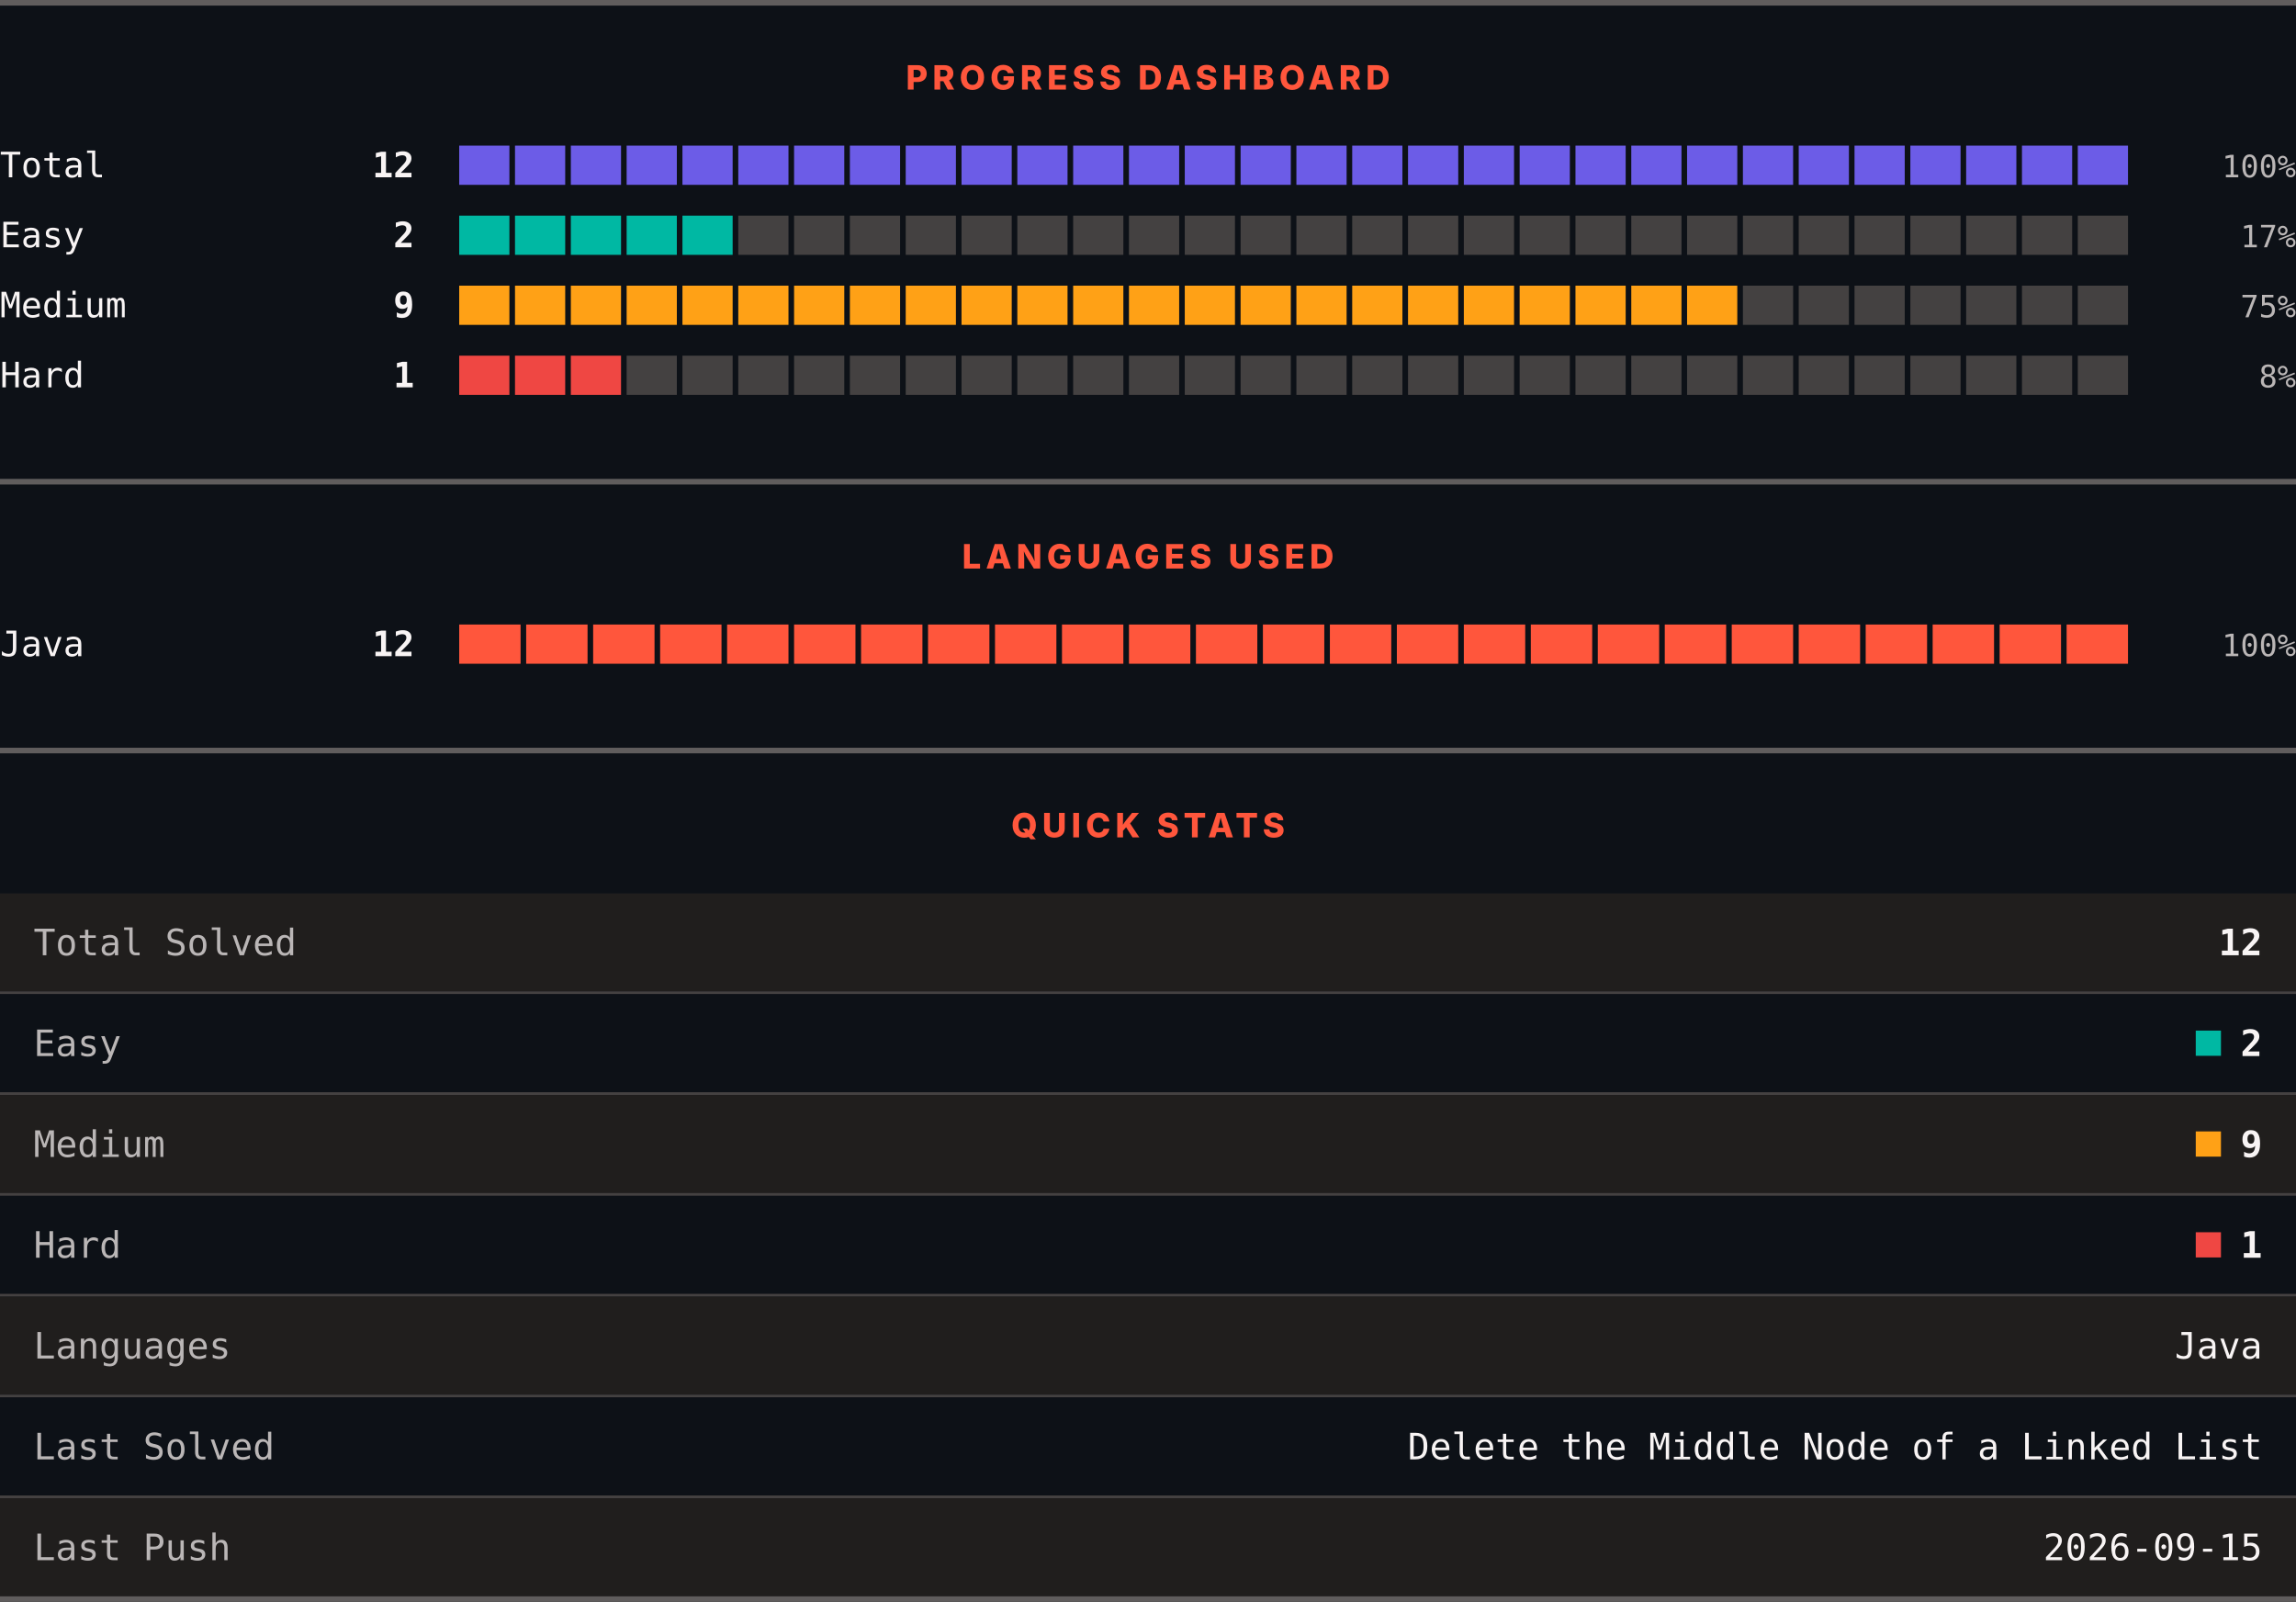
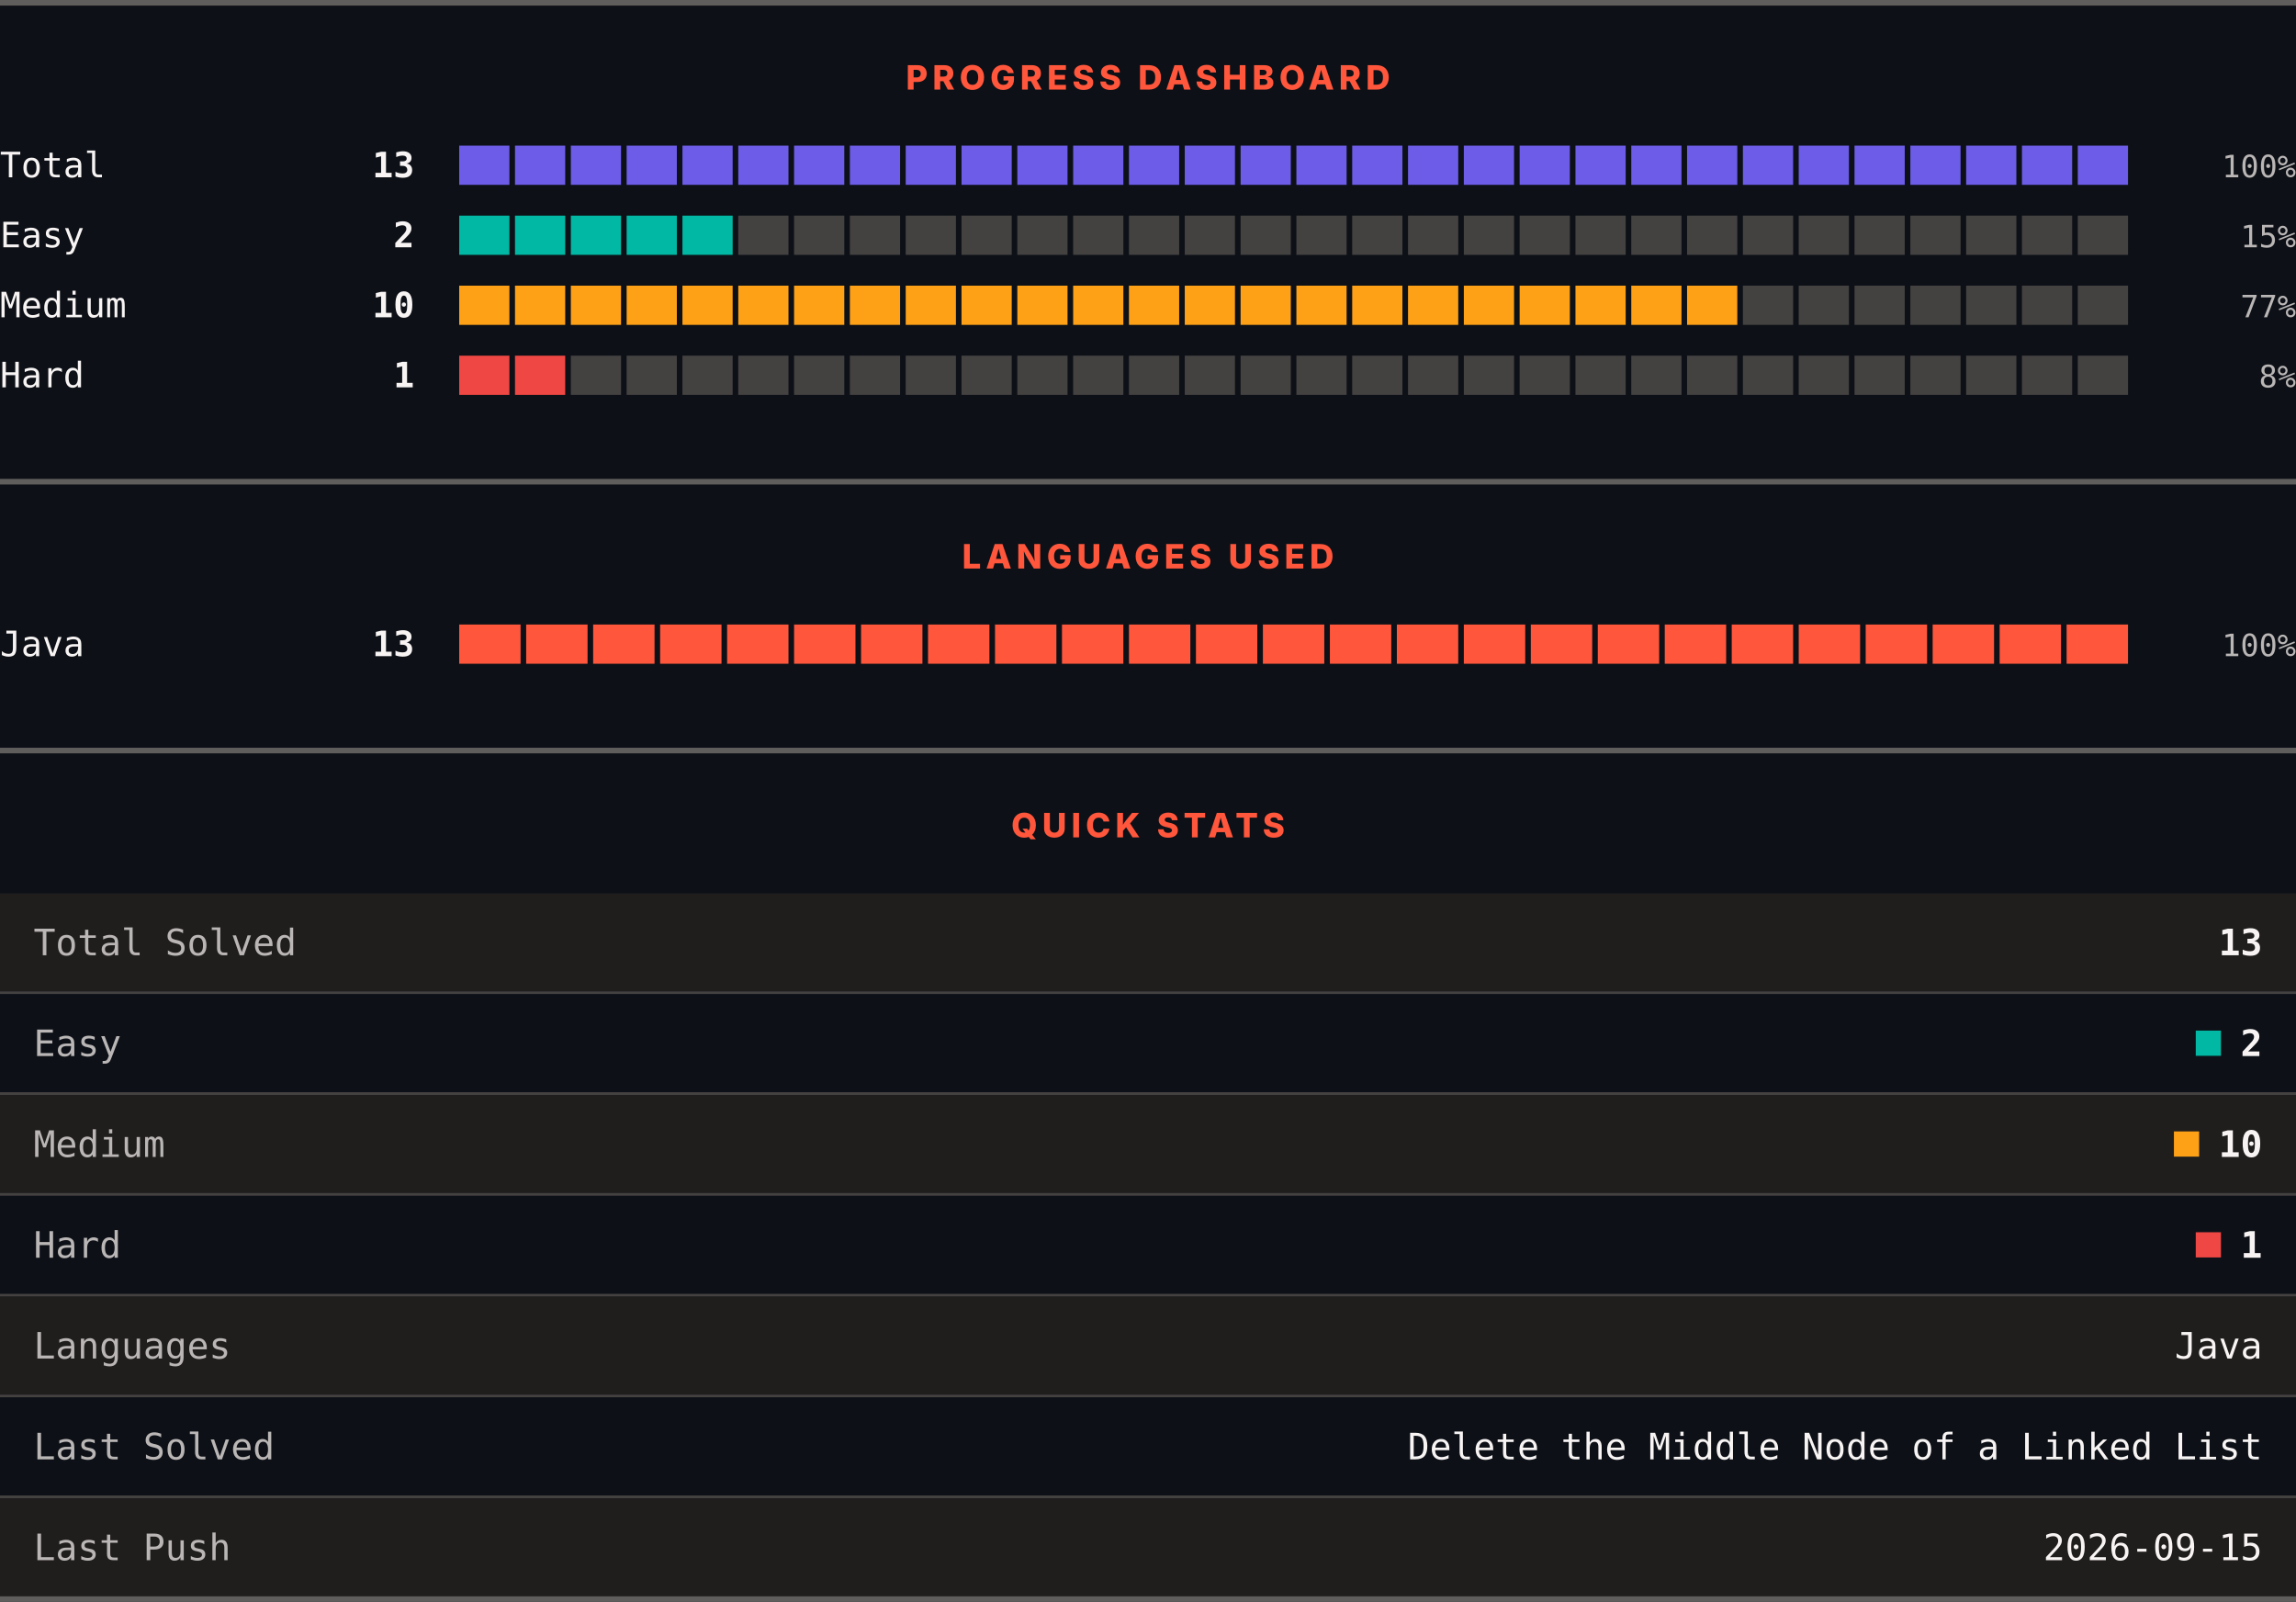
<svg xmlns="http://www.w3.org/2000/svg" width="820" height="572" viewBox="0 0 820 572" role="img" aria-label="LeetCode progress, languages and quick stats">
  <rect width="820" height="572" fill="#0d1117" />
  <rect x="0" y="0" width="820" height="2" fill="#605d5d" />
  <text x="410" y="32" text-anchor="middle" font-family="Archivo, system-ui, -apple-system, Segoe UI, sans-serif" font-size="12" font-weight="800" letter-spacing="1.68" fill="#ff563c">PROGRESS DASHBOARD</text>
  <text x="0" y="63.3" font-family="ui-monospace, SFMono-Regular, Menlo, Consolas, monospace" font-size="12.5" fill="#f8f4f4">Total</text>
-   <text x="148" y="63.3" text-anchor="end" font-family="ui-monospace, SFMono-Regular, Menlo, Consolas, monospace" font-size="12.5" font-weight="700" fill="#f8f4f4">12</text>
+   <text x="148" y="63.3" text-anchor="end" font-family="ui-monospace, SFMono-Regular, Menlo, Consolas, monospace" font-size="12.5" font-weight="700" fill="#f8f4f4">13</text>
  <rect x="164.00" y="52" width="17.93" height="14" fill="#6c5ce7" />
  <rect x="183.93" y="52" width="17.93" height="14" fill="#6c5ce7" />
  <rect x="203.87" y="52" width="17.93" height="14" fill="#6c5ce7" />
  <rect x="223.80" y="52" width="17.93" height="14" fill="#6c5ce7" />
  <rect x="243.73" y="52" width="17.93" height="14" fill="#6c5ce7" />
  <rect x="263.67" y="52" width="17.93" height="14" fill="#6c5ce7" />
  <rect x="283.60" y="52" width="17.93" height="14" fill="#6c5ce7" />
  <rect x="303.53" y="52" width="17.93" height="14" fill="#6c5ce7" />
  <rect x="323.47" y="52" width="17.93" height="14" fill="#6c5ce7" />
  <rect x="343.40" y="52" width="17.93" height="14" fill="#6c5ce7" />
  <rect x="363.33" y="52" width="17.93" height="14" fill="#6c5ce7" />
  <rect x="383.27" y="52" width="17.93" height="14" fill="#6c5ce7" />
  <rect x="403.20" y="52" width="17.93" height="14" fill="#6c5ce7" />
  <rect x="423.13" y="52" width="17.93" height="14" fill="#6c5ce7" />
  <rect x="443.07" y="52" width="17.93" height="14" fill="#6c5ce7" />
  <rect x="463.00" y="52" width="17.93" height="14" fill="#6c5ce7" />
  <rect x="482.93" y="52" width="17.93" height="14" fill="#6c5ce7" />
  <rect x="502.87" y="52" width="17.93" height="14" fill="#6c5ce7" />
  <rect x="522.80" y="52" width="17.93" height="14" fill="#6c5ce7" />
  <rect x="542.73" y="52" width="17.93" height="14" fill="#6c5ce7" />
  <rect x="562.67" y="52" width="17.93" height="14" fill="#6c5ce7" />
  <rect x="582.60" y="52" width="17.93" height="14" fill="#6c5ce7" />
  <rect x="602.53" y="52" width="17.93" height="14" fill="#6c5ce7" />
  <rect x="622.47" y="52" width="17.93" height="14" fill="#6c5ce7" />
  <rect x="642.40" y="52" width="17.93" height="14" fill="#6c5ce7" />
  <rect x="662.33" y="52" width="17.93" height="14" fill="#6c5ce7" />
  <rect x="682.27" y="52" width="17.93" height="14" fill="#6c5ce7" />
  <rect x="702.20" y="52" width="17.93" height="14" fill="#6c5ce7" />
  <rect x="722.13" y="52" width="17.93" height="14" fill="#6c5ce7" />
  <rect x="742.07" y="52" width="17.93" height="14" fill="#6c5ce7" />
  <text x="820" y="63.3" text-anchor="end" font-family="ui-monospace, SFMono-Regular, Menlo, Consolas, monospace" font-size="11" fill="#bab6b6">100%</text>
  <text x="0" y="88.3" font-family="ui-monospace, SFMono-Regular, Menlo, Consolas, monospace" font-size="12.5" fill="#f8f4f4">Easy</text>
  <text x="148" y="88.3" text-anchor="end" font-family="ui-monospace, SFMono-Regular, Menlo, Consolas, monospace" font-size="12.5" font-weight="700" fill="#f8f4f4">2</text>
  <rect x="164.00" y="77" width="17.93" height="14" fill="#00b8a3" />
  <rect x="183.93" y="77" width="17.93" height="14" fill="#00b8a3" />
  <rect x="203.87" y="77" width="17.93" height="14" fill="#00b8a3" />
  <rect x="223.80" y="77" width="17.93" height="14" fill="#00b8a3" />
  <rect x="243.73" y="77" width="17.93" height="14" fill="#00b8a3" />
  <rect x="263.67" y="77" width="17.93" height="14" fill="#444141" />
  <rect x="283.60" y="77" width="17.93" height="14" fill="#444141" />
  <rect x="303.53" y="77" width="17.93" height="14" fill="#444141" />
  <rect x="323.47" y="77" width="17.93" height="14" fill="#444141" />
  <rect x="343.40" y="77" width="17.93" height="14" fill="#444141" />
  <rect x="363.33" y="77" width="17.93" height="14" fill="#444141" />
  <rect x="383.27" y="77" width="17.93" height="14" fill="#444141" />
  <rect x="403.20" y="77" width="17.93" height="14" fill="#444141" />
  <rect x="423.13" y="77" width="17.93" height="14" fill="#444141" />
  <rect x="443.07" y="77" width="17.93" height="14" fill="#444141" />
  <rect x="463.00" y="77" width="17.93" height="14" fill="#444141" />
  <rect x="482.93" y="77" width="17.93" height="14" fill="#444141" />
  <rect x="502.87" y="77" width="17.93" height="14" fill="#444141" />
  <rect x="522.80" y="77" width="17.93" height="14" fill="#444141" />
  <rect x="542.73" y="77" width="17.93" height="14" fill="#444141" />
  <rect x="562.67" y="77" width="17.93" height="14" fill="#444141" />
  <rect x="582.60" y="77" width="17.93" height="14" fill="#444141" />
  <rect x="602.53" y="77" width="17.93" height="14" fill="#444141" />
  <rect x="622.47" y="77" width="17.93" height="14" fill="#444141" />
  <rect x="642.40" y="77" width="17.93" height="14" fill="#444141" />
  <rect x="662.33" y="77" width="17.93" height="14" fill="#444141" />
  <rect x="682.27" y="77" width="17.93" height="14" fill="#444141" />
  <rect x="702.20" y="77" width="17.93" height="14" fill="#444141" />
  <rect x="722.13" y="77" width="17.93" height="14" fill="#444141" />
  <rect x="742.07" y="77" width="17.93" height="14" fill="#444141" />
-   <text x="820" y="88.3" text-anchor="end" font-family="ui-monospace, SFMono-Regular, Menlo, Consolas, monospace" font-size="11" fill="#bab6b6">17%</text>
+   <text x="820" y="88.3" text-anchor="end" font-family="ui-monospace, SFMono-Regular, Menlo, Consolas, monospace" font-size="11" fill="#bab6b6">15%</text>
  <text x="0" y="113.3" font-family="ui-monospace, SFMono-Regular, Menlo, Consolas, monospace" font-size="12.5" fill="#f8f4f4">Medium</text>
-   <text x="148" y="113.3" text-anchor="end" font-family="ui-monospace, SFMono-Regular, Menlo, Consolas, monospace" font-size="12.5" font-weight="700" fill="#f8f4f4">9</text>
+   <text x="148" y="113.3" text-anchor="end" font-family="ui-monospace, SFMono-Regular, Menlo, Consolas, monospace" font-size="12.5" font-weight="700" fill="#f8f4f4">10</text>
  <rect x="164.00" y="102" width="17.93" height="14" fill="#ffa116" />
  <rect x="183.93" y="102" width="17.93" height="14" fill="#ffa116" />
  <rect x="203.87" y="102" width="17.93" height="14" fill="#ffa116" />
  <rect x="223.80" y="102" width="17.93" height="14" fill="#ffa116" />
  <rect x="243.73" y="102" width="17.93" height="14" fill="#ffa116" />
  <rect x="263.67" y="102" width="17.93" height="14" fill="#ffa116" />
  <rect x="283.60" y="102" width="17.93" height="14" fill="#ffa116" />
  <rect x="303.53" y="102" width="17.93" height="14" fill="#ffa116" />
  <rect x="323.47" y="102" width="17.93" height="14" fill="#ffa116" />
  <rect x="343.40" y="102" width="17.93" height="14" fill="#ffa116" />
  <rect x="363.33" y="102" width="17.93" height="14" fill="#ffa116" />
  <rect x="383.27" y="102" width="17.93" height="14" fill="#ffa116" />
  <rect x="403.20" y="102" width="17.93" height="14" fill="#ffa116" />
  <rect x="423.13" y="102" width="17.93" height="14" fill="#ffa116" />
  <rect x="443.07" y="102" width="17.93" height="14" fill="#ffa116" />
  <rect x="463.00" y="102" width="17.93" height="14" fill="#ffa116" />
  <rect x="482.93" y="102" width="17.93" height="14" fill="#ffa116" />
  <rect x="502.87" y="102" width="17.93" height="14" fill="#ffa116" />
  <rect x="522.80" y="102" width="17.93" height="14" fill="#ffa116" />
  <rect x="542.73" y="102" width="17.93" height="14" fill="#ffa116" />
  <rect x="562.67" y="102" width="17.93" height="14" fill="#ffa116" />
  <rect x="582.60" y="102" width="17.93" height="14" fill="#ffa116" />
  <rect x="602.53" y="102" width="17.93" height="14" fill="#ffa116" />
  <rect x="622.47" y="102" width="17.93" height="14" fill="#444141" />
  <rect x="642.40" y="102" width="17.93" height="14" fill="#444141" />
  <rect x="662.33" y="102" width="17.93" height="14" fill="#444141" />
  <rect x="682.27" y="102" width="17.93" height="14" fill="#444141" />
  <rect x="702.20" y="102" width="17.93" height="14" fill="#444141" />
  <rect x="722.13" y="102" width="17.93" height="14" fill="#444141" />
  <rect x="742.07" y="102" width="17.93" height="14" fill="#444141" />
-   <text x="820" y="113.3" text-anchor="end" font-family="ui-monospace, SFMono-Regular, Menlo, Consolas, monospace" font-size="11" fill="#bab6b6">75%</text>
+   <text x="820" y="113.3" text-anchor="end" font-family="ui-monospace, SFMono-Regular, Menlo, Consolas, monospace" font-size="11" fill="#bab6b6">77%</text>
  <text x="0" y="138.3" font-family="ui-monospace, SFMono-Regular, Menlo, Consolas, monospace" font-size="12.5" fill="#f8f4f4">Hard</text>
  <text x="148" y="138.3" text-anchor="end" font-family="ui-monospace, SFMono-Regular, Menlo, Consolas, monospace" font-size="12.5" font-weight="700" fill="#f8f4f4">1</text>
  <rect x="164.00" y="127" width="17.93" height="14" fill="#ef4743" />
  <rect x="183.93" y="127" width="17.93" height="14" fill="#ef4743" />
-   <rect x="203.87" y="127" width="17.93" height="14" fill="#ef4743" />
+   <rect x="203.87" y="127" width="17.93" height="14" fill="#444141" />
  <rect x="223.80" y="127" width="17.93" height="14" fill="#444141" />
  <rect x="243.73" y="127" width="17.93" height="14" fill="#444141" />
  <rect x="263.67" y="127" width="17.93" height="14" fill="#444141" />
  <rect x="283.60" y="127" width="17.93" height="14" fill="#444141" />
  <rect x="303.53" y="127" width="17.93" height="14" fill="#444141" />
  <rect x="323.47" y="127" width="17.93" height="14" fill="#444141" />
  <rect x="343.40" y="127" width="17.93" height="14" fill="#444141" />
  <rect x="363.33" y="127" width="17.93" height="14" fill="#444141" />
  <rect x="383.27" y="127" width="17.93" height="14" fill="#444141" />
  <rect x="403.20" y="127" width="17.93" height="14" fill="#444141" />
  <rect x="423.13" y="127" width="17.93" height="14" fill="#444141" />
  <rect x="443.07" y="127" width="17.93" height="14" fill="#444141" />
  <rect x="463.00" y="127" width="17.93" height="14" fill="#444141" />
  <rect x="482.93" y="127" width="17.93" height="14" fill="#444141" />
  <rect x="502.87" y="127" width="17.93" height="14" fill="#444141" />
  <rect x="522.80" y="127" width="17.93" height="14" fill="#444141" />
  <rect x="542.73" y="127" width="17.93" height="14" fill="#444141" />
  <rect x="562.67" y="127" width="17.93" height="14" fill="#444141" />
  <rect x="582.60" y="127" width="17.93" height="14" fill="#444141" />
  <rect x="602.53" y="127" width="17.93" height="14" fill="#444141" />
  <rect x="622.47" y="127" width="17.93" height="14" fill="#444141" />
  <rect x="642.40" y="127" width="17.93" height="14" fill="#444141" />
  <rect x="662.33" y="127" width="17.93" height="14" fill="#444141" />
  <rect x="682.27" y="127" width="17.93" height="14" fill="#444141" />
  <rect x="702.20" y="127" width="17.93" height="14" fill="#444141" />
  <rect x="722.13" y="127" width="17.93" height="14" fill="#444141" />
  <rect x="742.07" y="127" width="17.93" height="14" fill="#444141" />
  <text x="820" y="138.3" text-anchor="end" font-family="ui-monospace, SFMono-Regular, Menlo, Consolas, monospace" font-size="11" fill="#bab6b6">8%</text>
  <rect x="0" y="171" width="820" height="2" fill="#605d5d" />
  <text x="410" y="203" text-anchor="middle" font-family="Archivo, system-ui, -apple-system, Segoe UI, sans-serif" font-size="12" font-weight="800" letter-spacing="1.68" fill="#ff563c">LANGUAGES USED</text>
  <text x="0" y="234.3" font-family="ui-monospace, SFMono-Regular, Menlo, Consolas, monospace" font-size="12.5" fill="#f8f4f4">Java</text>
-   <text x="148" y="234.3" text-anchor="end" font-family="ui-monospace, SFMono-Regular, Menlo, Consolas, monospace" font-size="12.5" font-weight="700" fill="#f8f4f4">12</text>
+   <text x="148" y="234.3" text-anchor="end" font-family="ui-monospace, SFMono-Regular, Menlo, Consolas, monospace" font-size="12.5" font-weight="700" fill="#f8f4f4">13</text>
  <rect x="164.00" y="223" width="21.92" height="14" fill="#ff563c" />
  <rect x="187.92" y="223" width="21.92" height="14" fill="#ff563c" />
  <rect x="211.84" y="223" width="21.92" height="14" fill="#ff563c" />
  <rect x="235.76" y="223" width="21.92" height="14" fill="#ff563c" />
  <rect x="259.68" y="223" width="21.92" height="14" fill="#ff563c" />
  <rect x="283.60" y="223" width="21.92" height="14" fill="#ff563c" />
  <rect x="307.52" y="223" width="21.92" height="14" fill="#ff563c" />
  <rect x="331.44" y="223" width="21.92" height="14" fill="#ff563c" />
  <rect x="355.36" y="223" width="21.92" height="14" fill="#ff563c" />
  <rect x="379.28" y="223" width="21.92" height="14" fill="#ff563c" />
  <rect x="403.20" y="223" width="21.92" height="14" fill="#ff563c" />
  <rect x="427.12" y="223" width="21.92" height="14" fill="#ff563c" />
  <rect x="451.04" y="223" width="21.92" height="14" fill="#ff563c" />
  <rect x="474.96" y="223" width="21.92" height="14" fill="#ff563c" />
  <rect x="498.88" y="223" width="21.92" height="14" fill="#ff563c" />
  <rect x="522.80" y="223" width="21.92" height="14" fill="#ff563c" />
  <rect x="546.72" y="223" width="21.92" height="14" fill="#ff563c" />
  <rect x="570.64" y="223" width="21.92" height="14" fill="#ff563c" />
  <rect x="594.56" y="223" width="21.92" height="14" fill="#ff563c" />
  <rect x="618.48" y="223" width="21.92" height="14" fill="#ff563c" />
  <rect x="642.40" y="223" width="21.92" height="14" fill="#ff563c" />
  <rect x="666.32" y="223" width="21.92" height="14" fill="#ff563c" />
  <rect x="690.24" y="223" width="21.92" height="14" fill="#ff563c" />
  <rect x="714.16" y="223" width="21.92" height="14" fill="#ff563c" />
  <rect x="738.08" y="223" width="21.92" height="14" fill="#ff563c" />
  <text x="820" y="234.3" text-anchor="end" font-family="ui-monospace, SFMono-Regular, Menlo, Consolas, monospace" font-size="11" fill="#bab6b6">100%</text>
  <rect x="0" y="267" width="820" height="2" fill="#605d5d" />
  <text x="410" y="299" text-anchor="middle" font-family="Archivo, system-ui, -apple-system, Segoe UI, sans-serif" font-size="12" font-weight="800" letter-spacing="1.68" fill="#ff563c">QUICK STATS</text>
  <rect x="0" y="319" width="820" height="35" fill="#201e1d" />
  <text x="12" y="341.1" font-family="ui-monospace, SFMono-Regular, Menlo, Consolas, monospace" font-size="13" fill="#bab6b6">Total Solved</text>
-   <text x="808" y="341.1" text-anchor="end" font-family="ui-monospace, SFMono-Regular, Menlo, Consolas, monospace" font-size="13" font-weight="700" fill="#f8f4f4">12</text>
+   <text x="808" y="341.1" text-anchor="end" font-family="ui-monospace, SFMono-Regular, Menlo, Consolas, monospace" font-size="13" font-weight="700" fill="#f8f4f4">13</text>
  <rect x="0" y="354" width="820" height="1" fill="#444141" />
  <rect x="0" y="355" width="820" height="35" fill="#0d1117" />
  <text x="12" y="377.1" font-family="ui-monospace, SFMono-Regular, Menlo, Consolas, monospace" font-size="13" fill="#bab6b6">Easy</text>
  <rect x="784.2" y="368" width="9" height="9" fill="#00b8a3" />
  <text x="808" y="377.1" text-anchor="end" font-family="ui-monospace, SFMono-Regular, Menlo, Consolas, monospace" font-size="13" font-weight="700" fill="#f8f4f4">2</text>
  <rect x="0" y="390" width="820" height="1" fill="#444141" />
  <rect x="0" y="391" width="820" height="35" fill="#201e1d" />
  <text x="12" y="413.1" font-family="ui-monospace, SFMono-Regular, Menlo, Consolas, monospace" font-size="13" fill="#bab6b6">Medium</text>
-   <rect x="784.2" y="404" width="9" height="9" fill="#ffa116" />
-   <text x="808" y="413.1" text-anchor="end" font-family="ui-monospace, SFMono-Regular, Menlo, Consolas, monospace" font-size="13" font-weight="700" fill="#f8f4f4">9</text>
+   <rect x="776.4" y="404" width="9" height="9" fill="#ffa116" />
+   <text x="808" y="413.1" text-anchor="end" font-family="ui-monospace, SFMono-Regular, Menlo, Consolas, monospace" font-size="13" font-weight="700" fill="#f8f4f4">10</text>
  <rect x="0" y="426" width="820" height="1" fill="#444141" />
  <rect x="0" y="427" width="820" height="35" fill="#0d1117" />
  <text x="12" y="449.1" font-family="ui-monospace, SFMono-Regular, Menlo, Consolas, monospace" font-size="13" fill="#bab6b6">Hard</text>
  <rect x="784.2" y="440" width="9" height="9" fill="#ef4743" />
  <text x="808" y="449.1" text-anchor="end" font-family="ui-monospace, SFMono-Regular, Menlo, Consolas, monospace" font-size="13" font-weight="700" fill="#f8f4f4">1</text>
  <rect x="0" y="462" width="820" height="1" fill="#444141" />
  <rect x="0" y="463" width="820" height="35" fill="#201e1d" />
  <text x="12" y="485.1" font-family="ui-monospace, SFMono-Regular, Menlo, Consolas, monospace" font-size="13" fill="#bab6b6">Languages</text>
  <text x="808" y="485.1" text-anchor="end" font-family="ui-monospace, SFMono-Regular, Menlo, Consolas, monospace" font-size="13" fill="#f8f4f4">Java</text>
  <rect x="0" y="498" width="820" height="1" fill="#444141" />
  <rect x="0" y="499" width="820" height="35" fill="#0d1117" />
  <text x="12" y="521.1" font-family="ui-monospace, SFMono-Regular, Menlo, Consolas, monospace" font-size="13" fill="#bab6b6">Last Solved</text>
  <text x="808" y="521.1" text-anchor="end" font-family="ui-monospace, SFMono-Regular, Menlo, Consolas, monospace" font-size="13" fill="#f8f4f4">Delete the Middle Node of a Linked List</text>
  <rect x="0" y="534" width="820" height="1" fill="#444141" />
  <rect x="0" y="535" width="820" height="35" fill="#201e1d" />
  <text x="12" y="557.1" font-family="ui-monospace, SFMono-Regular, Menlo, Consolas, monospace" font-size="13" fill="#bab6b6">Last Push</text>
  <text x="808" y="557.1" text-anchor="end" font-family="ui-monospace, SFMono-Regular, Menlo, Consolas, monospace" font-size="13" fill="#f8f4f4">2026-09-15</text>
  <rect x="0" y="570" width="820" height="2" fill="#605d5d" />
</svg>
